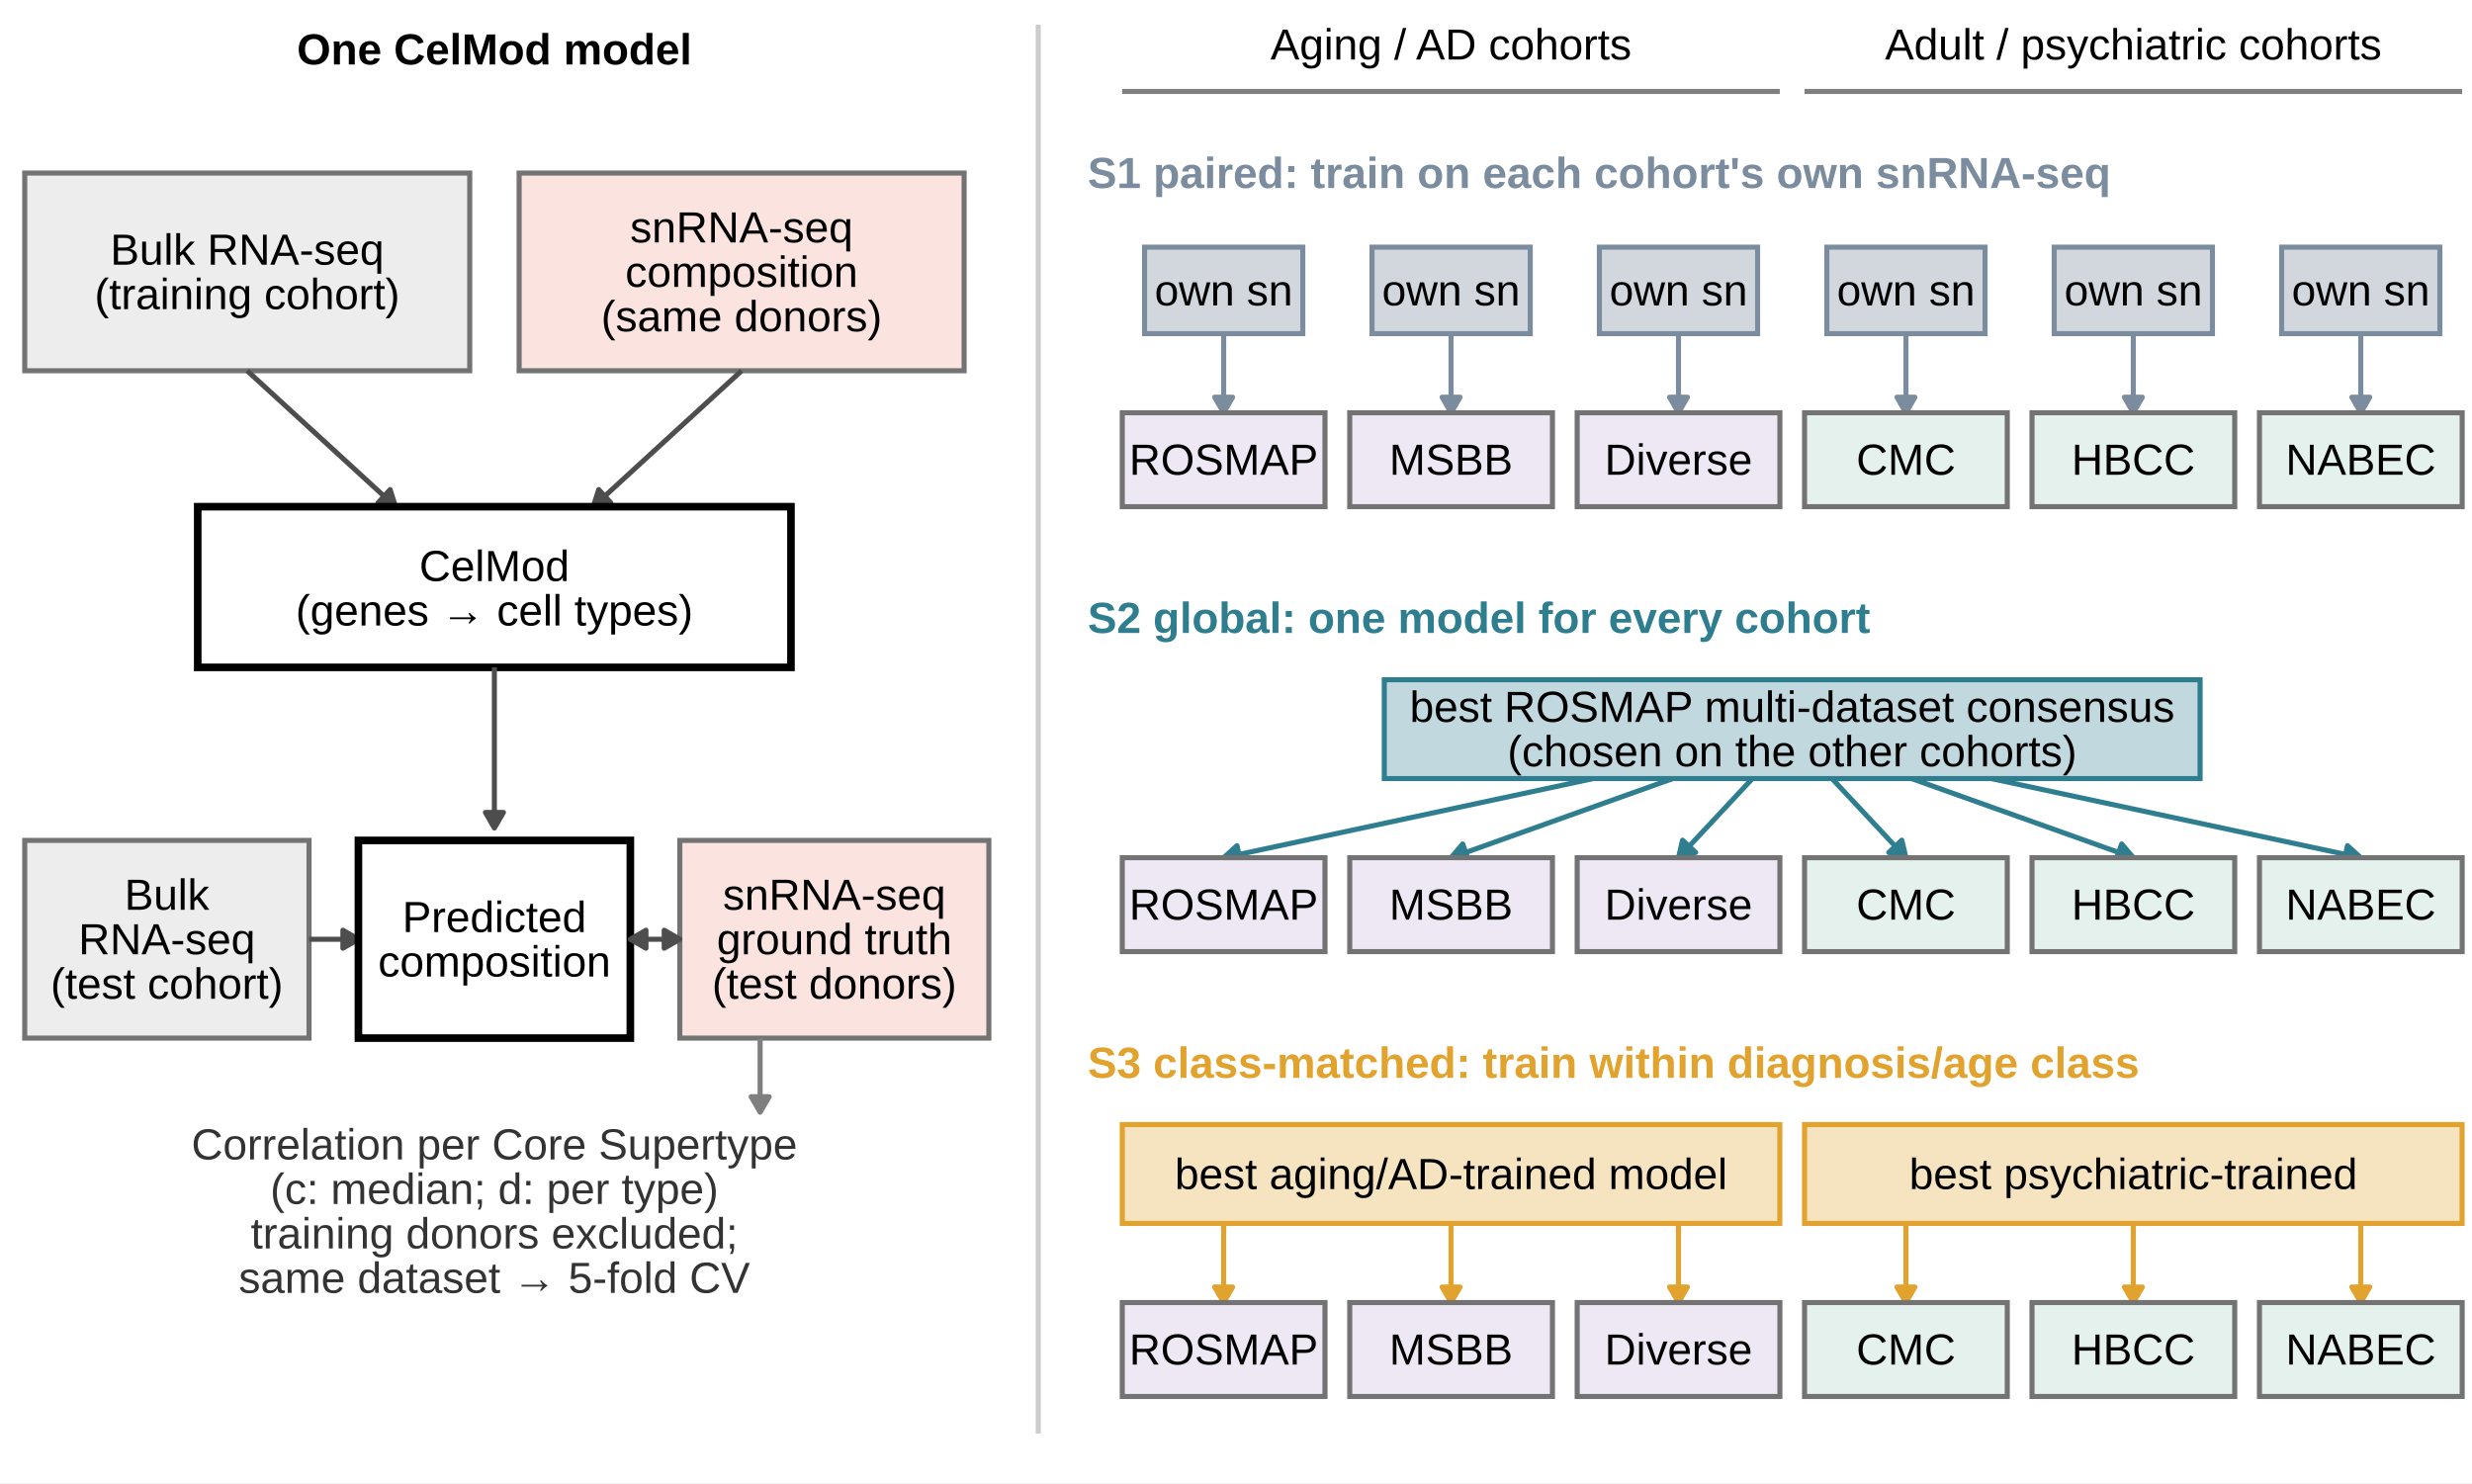
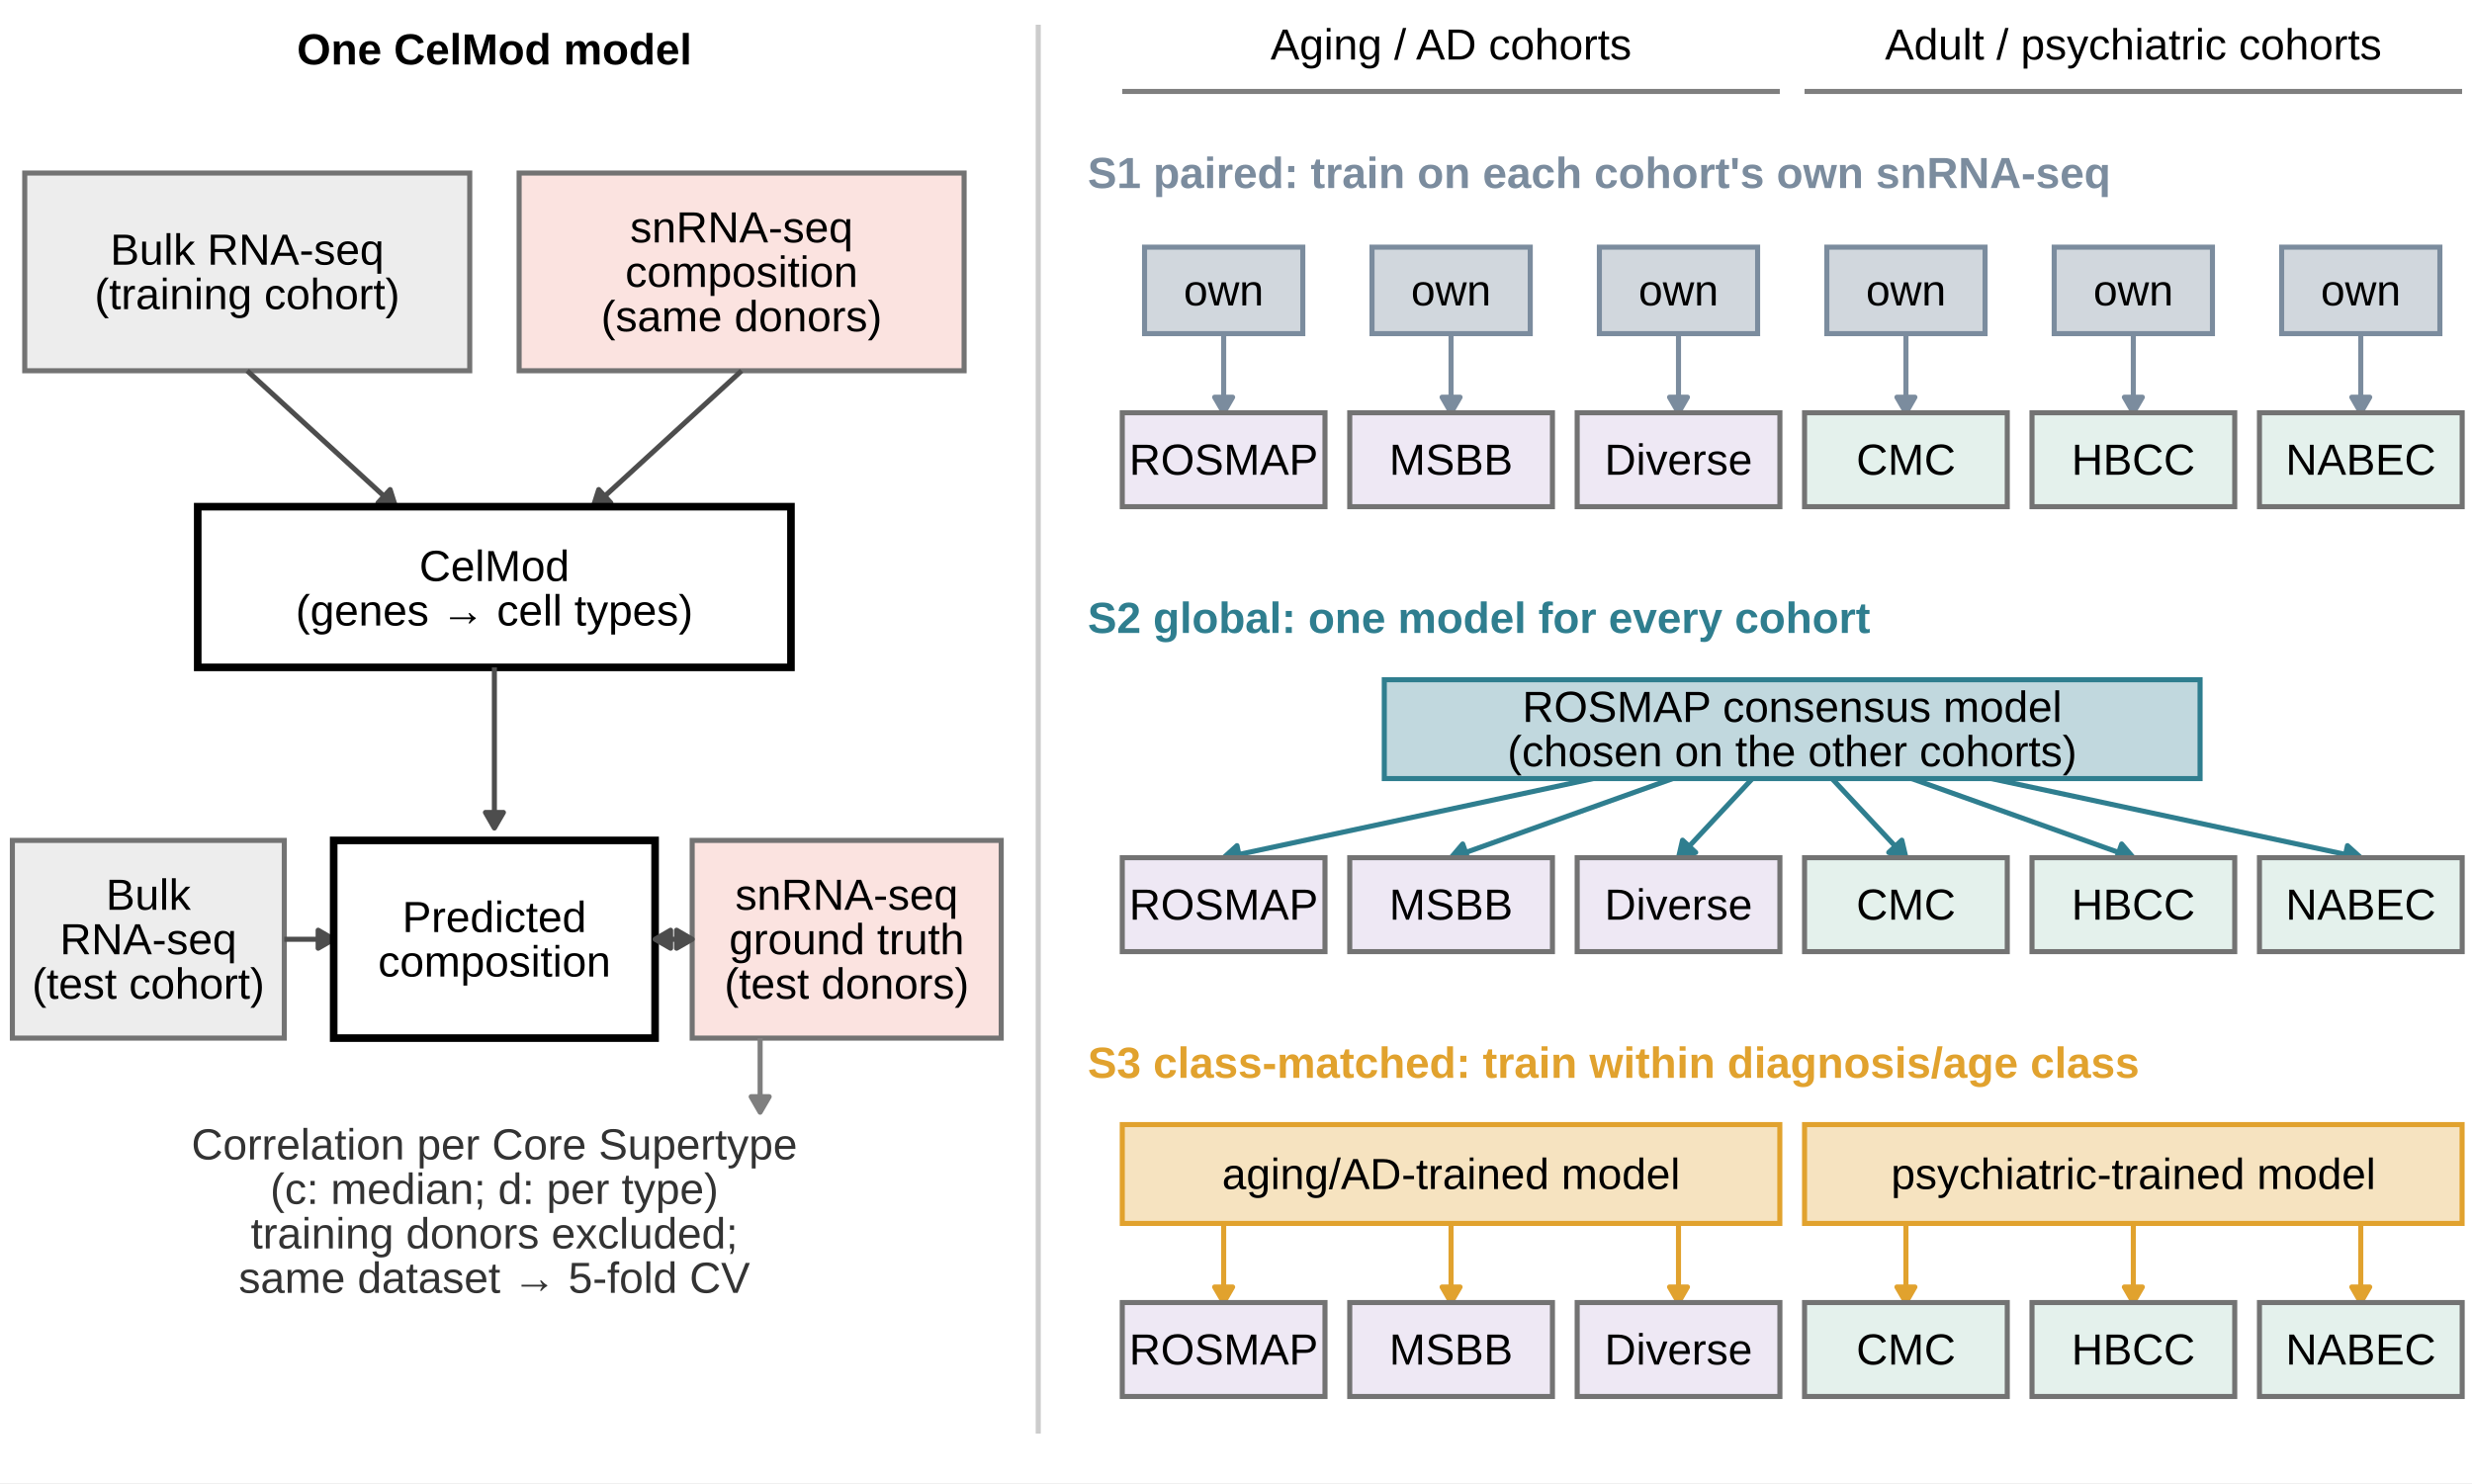
<svg xmlns="http://www.w3.org/2000/svg" width="311.81pt" height="187.09pt" viewBox="0 0 311.81 187.09">
  <g class="svglite">
    <defs>
      <style type="text/css">
    .svglite line, .svglite polyline, .svglite polygon, .svglite path, .svglite rect, .svglite circle {
      fill: none;
      stroke: #000000;
      stroke-linecap: round;
      stroke-linejoin: round;
      stroke-miterlimit: 10.00;
    }
    .svglite text {
      white-space: pre;
    }
    .svglite g.glyphgroup path {
      fill: inherit;
      stroke: none;
    }
  </style>
    </defs>
    <rect width="100%" height="100%" style="stroke: none; fill: #FFFFFF;" />
    <defs>
      <clipPath id="cpMC4wMHwzMTEuODF8MC4wMHwxODcuMDk=">
        <rect x="0.00" y="0.00" width="311.81" height="187.09" />
      </clipPath>
    </defs>
    <g clip-path="url(#cpMC4wMHwzMTEuODF8MC4wMHwxODcuMDk=)">
      <text x="62.36" y="8.13" text-anchor="middle" style="font-size: 5.50px; font-weight: bold; font-family: &quot;Liberation Sans&quot;;" textLength="49.83px" lengthAdjust="spacingAndGlyphs">One CelMod model</text>
      <rect x="3.12" y="21.83" width="56.13" height="24.94" style="stroke-width: 0.64; stroke: #737373; stroke-linecap: butt; stroke-linejoin: miter; fill: #EDEDED;" />
      <text x="31.18" y="33.39" text-anchor="middle" style="font-size: 5.50px; font-family: &quot;Liberation Sans&quot;;" textLength="34.55px" lengthAdjust="spacingAndGlyphs">Bulk RNA-seq</text>
      <text x="31.18" y="39.00" text-anchor="middle" style="font-size: 5.50px; font-family: &quot;Liberation Sans&quot;;" textLength="38.53px" lengthAdjust="spacingAndGlyphs">(training cohort)</text>
      <rect x="65.48" y="21.83" width="56.13" height="24.94" style="stroke-width: 0.64; stroke: #737373; stroke-linecap: butt; stroke-linejoin: miter; fill: #FBE3E0;" />
      <text x="93.54" y="30.58" text-anchor="middle" style="font-size: 5.50px; font-family: &quot;Liberation Sans&quot;;" textLength="28.12px" lengthAdjust="spacingAndGlyphs">snRNA-seq</text>
      <text x="93.54" y="36.19" text-anchor="middle" style="font-size: 5.50px; font-family: &quot;Liberation Sans&quot;;" textLength="29.36px" lengthAdjust="spacingAndGlyphs">composition</text>
      <text x="93.54" y="41.80" text-anchor="middle" style="font-size: 5.50px; font-family: &quot;Liberation Sans&quot;;" textLength="35.47px" lengthAdjust="spacingAndGlyphs">(same donors)</text>
      <line x1="31.18" y1="46.77" x2="49.89" y2="63.92" style="stroke-width: 0.64; stroke: #4D4D4D; stroke-linecap: butt;" />
      <polygon points="47.68,63.43 49.89,63.92 49.21,61.76 " style="stroke-width: 0.64; stroke: #4D4D4D; stroke-linecap: butt; fill: #4D4D4D;" />
      <line x1="93.54" y1="46.77" x2="74.83" y2="63.92" style="stroke-width: 0.64; stroke: #4D4D4D; stroke-linecap: butt;" />
      <polygon points="75.52,61.76 74.83,63.92 77.05,63.43 " style="stroke-width: 0.64; stroke: #4D4D4D; stroke-linecap: butt; fill: #4D4D4D;" />
      <rect x="24.94" y="63.92" width="74.83" height="20.27" style="stroke-width: 0.96; stroke-linecap: butt; stroke-linejoin: miter; fill: #FFFFFF;" />
      <text x="62.36" y="73.30" text-anchor="middle" style="font-size: 5.50px; font-family: &quot;Liberation Sans&quot;;" textLength="18.95px" lengthAdjust="spacingAndGlyphs">CelMod</text>
      <text x="62.36" y="78.91" text-anchor="middle" style="font-size: 5.50px; font-family: &quot;Liberation Sans&quot;;" textLength="50.16px" lengthAdjust="spacingAndGlyphs">(genes → cell types)</text>
-       <rect x="3.12" y="106.02" width="35.86" height="24.94" style="stroke-width: 0.64; stroke: #737373; stroke-linecap: butt; stroke-linejoin: miter; fill: #EDEDED;" />
-       <text x="21.05" y="114.77" text-anchor="middle" style="font-size: 5.50px; font-family: &quot;Liberation Sans&quot;;" textLength="10.70px" lengthAdjust="spacingAndGlyphs">Bulk</text>
-       <text x="21.05" y="120.38" text-anchor="middle" style="font-size: 5.50px; font-family: &quot;Liberation Sans&quot;;" textLength="22.31px" lengthAdjust="spacingAndGlyphs">RNA-seq</text>
-       <text x="21.05" y="125.99" text-anchor="middle" style="font-size: 5.50px; font-family: &quot;Liberation Sans&quot;;" textLength="29.36px" lengthAdjust="spacingAndGlyphs">(test cohort)</text>
+       <rect x="1.56" y="106.02" width="34.30" height="24.94" style="stroke-width: 0.64; stroke: #737373; stroke-linecap: butt; stroke-linejoin: miter; fill: #EDEDED;" />
+       <text x="18.71" y="114.77" text-anchor="middle" style="font-size: 5.50px; font-family: &quot;Liberation Sans&quot;;" textLength="10.70px" lengthAdjust="spacingAndGlyphs">Bulk</text>
+       <text x="18.71" y="120.38" text-anchor="middle" style="font-size: 5.50px; font-family: &quot;Liberation Sans&quot;;" textLength="22.31px" lengthAdjust="spacingAndGlyphs">RNA-seq</text>
+       <text x="18.71" y="125.99" text-anchor="middle" style="font-size: 5.50px; font-family: &quot;Liberation Sans&quot;;" textLength="29.36px" lengthAdjust="spacingAndGlyphs">(test cohort)</text>
      <line x1="62.36" y1="84.19" x2="62.36" y2="104.46" style="stroke-width: 0.64; stroke: #4D4D4D; stroke-linecap: butt;" />
      <polygon points="61.23,102.49 62.36,104.46 63.50,102.49 " style="stroke-width: 0.64; stroke: #4D4D4D; stroke-linecap: butt; fill: #4D4D4D;" />
-       <line x1="38.98" y1="118.49" x2="45.21" y2="118.49" style="stroke-width: 0.64; stroke: #4D4D4D; stroke-linecap: butt;" />
-       <polygon points="43.25,119.62 45.21,118.49 43.25,117.35 " style="stroke-width: 0.64; stroke: #4D4D4D; stroke-linecap: butt; fill: #4D4D4D;" />
-       <rect x="45.21" y="106.02" width="34.30" height="24.94" style="stroke-width: 0.96; stroke-linecap: butt; stroke-linejoin: miter; fill: #FFFFFF;" />
+       <line x1="35.86" y1="118.49" x2="42.09" y2="118.49" style="stroke-width: 0.64; stroke: #4D4D4D; stroke-linecap: butt;" />
+       <polygon points="40.13,119.62 42.09,118.49 40.13,117.35 " style="stroke-width: 0.64; stroke: #4D4D4D; stroke-linecap: butt; fill: #4D4D4D;" />
+       <rect x="42.09" y="106.02" width="40.54" height="24.94" style="stroke-width: 0.96; stroke-linecap: butt; stroke-linejoin: miter; fill: #FFFFFF;" />
      <text x="62.36" y="117.58" text-anchor="middle" style="font-size: 5.50px; font-family: &quot;Liberation Sans&quot;;" textLength="23.25px" lengthAdjust="spacingAndGlyphs">Predicted</text>
      <text x="62.36" y="123.19" text-anchor="middle" style="font-size: 5.50px; font-family: &quot;Liberation Sans&quot;;" textLength="29.36px" lengthAdjust="spacingAndGlyphs">composition</text>
-       <rect x="85.75" y="106.02" width="38.98" height="24.94" style="stroke-width: 0.64; stroke: #737373; stroke-linecap: butt; stroke-linejoin: miter; fill: #FBE3E0;" />
-       <text x="105.24" y="114.77" text-anchor="middle" style="font-size: 5.50px; font-family: &quot;Liberation Sans&quot;;" textLength="28.12px" lengthAdjust="spacingAndGlyphs">snRNA-seq</text>
-       <text x="105.24" y="120.38" text-anchor="middle" style="font-size: 5.50px; font-family: &quot;Liberation Sans&quot;;" textLength="29.69px" lengthAdjust="spacingAndGlyphs">ground truth</text>
-       <text x="105.24" y="125.99" text-anchor="middle" style="font-size: 5.50px; font-family: &quot;Liberation Sans&quot;;" textLength="30.89px" lengthAdjust="spacingAndGlyphs">(test donors)</text>
-       <line x1="79.51" y1="118.49" x2="85.75" y2="118.49" style="stroke-width: 0.64; stroke: #4D4D4D; stroke-linecap: butt;" />
-       <polygon points="81.48,117.35 79.51,118.49 81.48,119.62 " style="stroke-width: 0.64; stroke: #4D4D4D; stroke-linecap: butt; fill: #4D4D4D;" />
-       <polygon points="83.78,119.62 85.75,118.49 83.78,117.35 " style="stroke-width: 0.64; stroke: #4D4D4D; stroke-linecap: butt; fill: #4D4D4D;" />
+       <rect x="87.31" y="106.02" width="38.98" height="24.94" style="stroke-width: 0.64; stroke: #737373; stroke-linecap: butt; stroke-linejoin: miter; fill: #FBE3E0;" />
+       <text x="106.80" y="114.77" text-anchor="middle" style="font-size: 5.50px; font-family: &quot;Liberation Sans&quot;;" textLength="28.12px" lengthAdjust="spacingAndGlyphs">snRNA-seq</text>
+       <text x="106.80" y="120.38" text-anchor="middle" style="font-size: 5.50px; font-family: &quot;Liberation Sans&quot;;" textLength="29.69px" lengthAdjust="spacingAndGlyphs">ground truth</text>
+       <text x="106.80" y="125.99" text-anchor="middle" style="font-size: 5.50px; font-family: &quot;Liberation Sans&quot;;" textLength="30.89px" lengthAdjust="spacingAndGlyphs">(test donors)</text>
+       <line x1="82.63" y1="118.49" x2="87.31" y2="118.49" style="stroke-width: 0.64; stroke: #4D4D4D; stroke-linecap: butt;" />
+       <polygon points="84.59,117.35 82.63,118.49 84.59,119.62 " style="stroke-width: 0.64; stroke: #4D4D4D; stroke-linecap: butt; fill: #4D4D4D;" />
+       <polygon points="85.34,119.62 87.31,118.49 85.34,117.35 " style="stroke-width: 0.64; stroke: #4D4D4D; stroke-linecap: butt; fill: #4D4D4D;" />
      <text x="62.36" y="146.27" text-anchor="middle" style="font-size: 5.50px;fill: #333333; font-family: &quot;Liberation Sans&quot;;" textLength="76.47px" lengthAdjust="spacingAndGlyphs">Correlation per Core Supertype</text>
      <text x="62.36" y="151.88" text-anchor="middle" style="font-size: 5.50px;fill: #333333; font-family: &quot;Liberation Sans&quot;;" textLength="56.59px" lengthAdjust="spacingAndGlyphs">(c: median; d: per type)</text>
      <text x="62.36" y="157.49" text-anchor="middle" style="font-size: 5.50px;fill: #333333; font-family: &quot;Liberation Sans&quot;;" textLength="61.50px" lengthAdjust="spacingAndGlyphs">training donors excluded;</text>
      <text x="62.36" y="163.10" text-anchor="middle" style="font-size: 5.50px;fill: #333333; font-family: &quot;Liberation Sans&quot;;" textLength="64.55px" lengthAdjust="spacingAndGlyphs">same dataset → 5-fold CV</text>
      <line x1="95.88" y1="130.96" x2="95.88" y2="140.31" style="stroke-width: 0.64; stroke: #7F7F7F; stroke-linecap: butt;" />
      <polygon points="94.75,138.35 95.88,140.31 97.02,138.35 " style="stroke-width: 0.64; stroke: #7F7F7F; stroke-linecap: butt; fill: #7F7F7F;" />
      <line x1="130.96" y1="180.85" x2="130.96" y2="3.12" style="stroke-width: 0.64; stroke: #CCCCCC; stroke-linecap: butt;" />
      <line x1="141.56" y1="11.54" x2="224.50" y2="11.54" style="stroke-width: 0.64; stroke: #7F7F7F; stroke-linecap: butt;" />
      <line x1="227.62" y1="11.54" x2="310.56" y2="11.54" style="stroke-width: 0.64; stroke: #7F7F7F; stroke-linecap: butt;" />
      <text x="183.03" y="7.51" text-anchor="middle" style="font-size: 5.50px; font-family: &quot;Liberation Sans&quot;;" textLength="45.59px" lengthAdjust="spacingAndGlyphs">Aging / AD cohorts</text>
      <text x="269.09" y="7.51" text-anchor="middle" style="font-size: 5.50px; font-family: &quot;Liberation Sans&quot;;" textLength="62.70px" lengthAdjust="spacingAndGlyphs">Adult / psychiatric cohorts</text>
      <text x="137.20" y="23.72" style="font-size: 5.50px; font-weight: bold;fill: #7B8C9E; font-family: &quot;Liberation Sans&quot;;" textLength="129.11px" lengthAdjust="spacingAndGlyphs">S1 paired: train on each cohort's own snRNA-seq</text>
      <rect x="144.37" y="31.18" width="19.96" height="10.91" style="stroke-width: 0.64; stroke: #7B8C9E; stroke-linecap: butt; stroke-linejoin: miter; fill: #7B8C9E; fill-opacity: 0.35;" />
-       <text x="154.35" y="38.53" text-anchor="middle" style="font-size: 5.50px; font-family: &quot;Liberation Sans&quot;;" textLength="17.44px" lengthAdjust="spacingAndGlyphs">own sn</text>
+       <text x="154.35" y="38.53" text-anchor="middle" style="font-size: 5.50px; font-family: &quot;Liberation Sans&quot;;" textLength="10.09px" lengthAdjust="spacingAndGlyphs">own</text>
      <line x1="154.35" y1="42.09" x2="154.35" y2="52.07" style="stroke-width: 0.64; stroke: #7B8C9E; stroke-linecap: butt;" />
      <polygon points="153.21,50.11 154.35,52.07 155.48,50.11 " style="stroke-width: 0.64; stroke: #7B8C9E; stroke-linecap: butt; fill: #7B8C9E;" />
      <rect x="173.06" y="31.18" width="19.96" height="10.91" style="stroke-width: 0.64; stroke: #7B8C9E; stroke-linecap: butt; stroke-linejoin: miter; fill: #7B8C9E; fill-opacity: 0.35;" />
-       <text x="183.03" y="38.53" text-anchor="middle" style="font-size: 5.50px; font-family: &quot;Liberation Sans&quot;;" textLength="17.44px" lengthAdjust="spacingAndGlyphs">own sn</text>
+       <text x="183.03" y="38.53" text-anchor="middle" style="font-size: 5.50px; font-family: &quot;Liberation Sans&quot;;" textLength="10.09px" lengthAdjust="spacingAndGlyphs">own</text>
      <line x1="183.03" y1="42.09" x2="183.03" y2="52.07" style="stroke-width: 0.64; stroke: #7B8C9E; stroke-linecap: butt;" />
      <polygon points="181.90,50.11 183.03,52.07 184.17,50.11 " style="stroke-width: 0.64; stroke: #7B8C9E; stroke-linecap: butt; fill: #7B8C9E;" />
      <rect x="201.74" y="31.18" width="19.96" height="10.91" style="stroke-width: 0.64; stroke: #7B8C9E; stroke-linecap: butt; stroke-linejoin: miter; fill: #7B8C9E; fill-opacity: 0.35;" />
-       <text x="211.72" y="38.53" text-anchor="middle" style="font-size: 5.50px; font-family: &quot;Liberation Sans&quot;;" textLength="17.44px" lengthAdjust="spacingAndGlyphs">own sn</text>
+       <text x="211.72" y="38.53" text-anchor="middle" style="font-size: 5.50px; font-family: &quot;Liberation Sans&quot;;" textLength="10.09px" lengthAdjust="spacingAndGlyphs">own</text>
      <line x1="211.72" y1="42.09" x2="211.72" y2="52.07" style="stroke-width: 0.64; stroke: #7B8C9E; stroke-linecap: butt;" />
      <polygon points="210.59,50.11 211.72,52.07 212.85,50.11 " style="stroke-width: 0.64; stroke: #7B8C9E; stroke-linecap: butt; fill: #7B8C9E;" />
      <rect x="230.43" y="31.18" width="19.96" height="10.91" style="stroke-width: 0.64; stroke: #7B8C9E; stroke-linecap: butt; stroke-linejoin: miter; fill: #7B8C9E; fill-opacity: 0.35;" />
-       <text x="240.41" y="38.53" text-anchor="middle" style="font-size: 5.50px; font-family: &quot;Liberation Sans&quot;;" textLength="17.44px" lengthAdjust="spacingAndGlyphs">own sn</text>
+       <text x="240.41" y="38.53" text-anchor="middle" style="font-size: 5.50px; font-family: &quot;Liberation Sans&quot;;" textLength="10.09px" lengthAdjust="spacingAndGlyphs">own</text>
      <line x1="240.41" y1="42.09" x2="240.41" y2="52.07" style="stroke-width: 0.64; stroke: #7B8C9E; stroke-linecap: butt;" />
      <polygon points="239.27,50.11 240.41,52.07 241.54,50.11 " style="stroke-width: 0.64; stroke: #7B8C9E; stroke-linecap: butt; fill: #7B8C9E;" />
      <rect x="259.11" y="31.18" width="19.96" height="10.91" style="stroke-width: 0.64; stroke: #7B8C9E; stroke-linecap: butt; stroke-linejoin: miter; fill: #7B8C9E; fill-opacity: 0.35;" />
-       <text x="269.09" y="38.53" text-anchor="middle" style="font-size: 5.50px; font-family: &quot;Liberation Sans&quot;;" textLength="17.44px" lengthAdjust="spacingAndGlyphs">own sn</text>
+       <text x="269.09" y="38.53" text-anchor="middle" style="font-size: 5.50px; font-family: &quot;Liberation Sans&quot;;" textLength="10.09px" lengthAdjust="spacingAndGlyphs">own</text>
      <line x1="269.09" y1="42.09" x2="269.09" y2="52.07" style="stroke-width: 0.64; stroke: #7B8C9E; stroke-linecap: butt;" />
      <polygon points="267.96,50.11 269.09,52.07 270.23,50.11 " style="stroke-width: 0.64; stroke: #7B8C9E; stroke-linecap: butt; fill: #7B8C9E;" />
      <rect x="287.80" y="31.18" width="19.96" height="10.91" style="stroke-width: 0.64; stroke: #7B8C9E; stroke-linecap: butt; stroke-linejoin: miter; fill: #7B8C9E; fill-opacity: 0.35;" />
-       <text x="297.78" y="38.53" text-anchor="middle" style="font-size: 5.50px; font-family: &quot;Liberation Sans&quot;;" textLength="17.44px" lengthAdjust="spacingAndGlyphs">own sn</text>
+       <text x="297.78" y="38.53" text-anchor="middle" style="font-size: 5.50px; font-family: &quot;Liberation Sans&quot;;" textLength="10.09px" lengthAdjust="spacingAndGlyphs">own</text>
      <line x1="297.78" y1="42.09" x2="297.78" y2="52.07" style="stroke-width: 0.64; stroke: #7B8C9E; stroke-linecap: butt;" />
      <polygon points="296.65,50.11 297.78,52.07 298.91,50.11 " style="stroke-width: 0.64; stroke: #7B8C9E; stroke-linecap: butt; fill: #7B8C9E;" />
      <rect x="141.56" y="52.07" width="25.57" height="11.85" style="stroke-width: 0.64; stroke: #737373; stroke-linecap: butt; stroke-linejoin: miter; fill: #EEE8F4;" />
      <rect x="170.25" y="52.07" width="25.57" height="11.85" style="stroke-width: 0.64; stroke: #737373; stroke-linecap: butt; stroke-linejoin: miter; fill: #EEE8F4;" />
      <rect x="198.94" y="52.07" width="25.57" height="11.85" style="stroke-width: 0.64; stroke: #737373; stroke-linecap: butt; stroke-linejoin: miter; fill: #EEE8F4;" />
      <rect x="227.62" y="52.07" width="25.57" height="11.85" style="stroke-width: 0.64; stroke: #737373; stroke-linecap: butt; stroke-linejoin: miter; fill: #E4F1EC;" />
      <rect x="256.31" y="52.07" width="25.57" height="11.85" style="stroke-width: 0.64; stroke: #737373; stroke-linecap: butt; stroke-linejoin: miter; fill: #E4F1EC;" />
      <rect x="285.00" y="52.07" width="25.57" height="11.85" style="stroke-width: 0.64; stroke: #737373; stroke-linecap: butt; stroke-linejoin: miter; fill: #E4F1EC;" />
      <text x="154.35" y="59.89" text-anchor="middle" style="font-size: 5.50px; font-family: &quot;Liberation Sans&quot;;" textLength="23.84px" lengthAdjust="spacingAndGlyphs">ROSMAP</text>
      <text x="183.03" y="59.89" text-anchor="middle" style="font-size: 5.50px; font-family: &quot;Liberation Sans&quot;;" textLength="15.59px" lengthAdjust="spacingAndGlyphs">MSBB</text>
      <text x="211.72" y="59.89" text-anchor="middle" style="font-size: 5.50px; font-family: &quot;Liberation Sans&quot;;" textLength="18.64px" lengthAdjust="spacingAndGlyphs">Diverse</text>
      <text x="240.41" y="59.89" text-anchor="middle" style="font-size: 5.50px; font-family: &quot;Liberation Sans&quot;;" textLength="12.52px" lengthAdjust="spacingAndGlyphs">CMC</text>
      <text x="269.09" y="59.89" text-anchor="middle" style="font-size: 5.50px; font-family: &quot;Liberation Sans&quot;;" textLength="15.58px" lengthAdjust="spacingAndGlyphs">HBCC</text>
      <text x="297.78" y="59.89" text-anchor="middle" style="font-size: 5.50px; font-family: &quot;Liberation Sans&quot;;" textLength="18.95px" lengthAdjust="spacingAndGlyphs">NABEC</text>
      <text x="137.20" y="79.85" style="font-size: 5.50px; font-weight: bold;fill: #2F7E8F; font-family: &quot;Liberation Sans&quot;;" textLength="98.77px" lengthAdjust="spacingAndGlyphs">S2 global: one model for every cohort</text>
      <rect x="174.61" y="85.75" width="102.90" height="12.47" style="stroke-width: 0.64; stroke: #2F7E8F; stroke-linecap: butt; stroke-linejoin: miter; fill: #2F7E8F; fill-opacity: 0.30;" />
-       <text x="226.06" y="91.07" text-anchor="middle" style="font-size: 5.50px; font-family: &quot;Liberation Sans&quot;;" textLength="96.56px" lengthAdjust="spacingAndGlyphs">best ROSMAP multi-dataset consensus</text>
+       <text x="226.06" y="91.07" text-anchor="middle" style="font-size: 5.50px; font-family: &quot;Liberation Sans&quot;;" textLength="68.11px" lengthAdjust="spacingAndGlyphs">ROSMAP consensus model</text>
      <text x="226.06" y="96.68" text-anchor="middle" style="font-size: 5.50px; font-family: &quot;Liberation Sans&quot;;" textLength="71.91px" lengthAdjust="spacingAndGlyphs">(chosen on the other cohorts)</text>
      <line x1="200.96" y1="98.22" x2="154.35" y2="108.20" style="stroke-width: 0.64; stroke: #2F7E8F; stroke-linecap: butt;" />
      <polygon points="156.03,106.68 154.35,108.20 156.50,108.90 " style="stroke-width: 0.64; stroke: #2F7E8F; stroke-linecap: butt; fill: #2F7E8F;" />
      <line x1="211.00" y1="98.22" x2="183.03" y2="108.20" style="stroke-width: 0.64; stroke: #2F7E8F; stroke-linecap: butt;" />
      <polygon points="184.50,106.47 183.03,108.20 185.26,108.61 " style="stroke-width: 0.64; stroke: #2F7E8F; stroke-linecap: butt; fill: #2F7E8F;" />
      <line x1="221.04" y1="98.22" x2="211.72" y2="108.20" style="stroke-width: 0.64; stroke: #2F7E8F; stroke-linecap: butt;" />
      <polygon points="212.23,105.99 211.72,108.20 213.89,107.54 " style="stroke-width: 0.64; stroke: #2F7E8F; stroke-linecap: butt; fill: #2F7E8F;" />
      <line x1="231.08" y1="98.22" x2="240.41" y2="108.20" style="stroke-width: 0.64; stroke: #2F7E8F; stroke-linecap: butt;" />
      <polygon points="238.24,107.54 240.41,108.20 239.89,105.99 " style="stroke-width: 0.64; stroke: #2F7E8F; stroke-linecap: butt; fill: #2F7E8F;" />
      <line x1="241.12" y1="98.22" x2="269.09" y2="108.20" style="stroke-width: 0.64; stroke: #2F7E8F; stroke-linecap: butt;" />
      <polygon points="266.86,108.61 269.09,108.20 267.62,106.47 " style="stroke-width: 0.64; stroke: #2F7E8F; stroke-linecap: butt; fill: #2F7E8F;" />
      <line x1="251.16" y1="98.22" x2="297.78" y2="108.20" style="stroke-width: 0.64; stroke: #2F7E8F; stroke-linecap: butt;" />
      <polygon points="295.62,108.90 297.78,108.20 296.10,106.68 " style="stroke-width: 0.64; stroke: #2F7E8F; stroke-linecap: butt; fill: #2F7E8F;" />
      <rect x="141.56" y="108.20" width="25.57" height="11.85" style="stroke-width: 0.64; stroke: #737373; stroke-linecap: butt; stroke-linejoin: miter; fill: #EEE8F4;" />
      <rect x="170.25" y="108.20" width="25.57" height="11.85" style="stroke-width: 0.64; stroke: #737373; stroke-linecap: butt; stroke-linejoin: miter; fill: #EEE8F4;" />
      <rect x="198.94" y="108.20" width="25.57" height="11.85" style="stroke-width: 0.64; stroke: #737373; stroke-linecap: butt; stroke-linejoin: miter; fill: #EEE8F4;" />
      <rect x="227.62" y="108.20" width="25.57" height="11.85" style="stroke-width: 0.64; stroke: #737373; stroke-linecap: butt; stroke-linejoin: miter; fill: #E4F1EC;" />
      <rect x="256.31" y="108.20" width="25.57" height="11.85" style="stroke-width: 0.64; stroke: #737373; stroke-linecap: butt; stroke-linejoin: miter; fill: #E4F1EC;" />
      <rect x="285.00" y="108.20" width="25.57" height="11.85" style="stroke-width: 0.64; stroke: #737373; stroke-linecap: butt; stroke-linejoin: miter; fill: #E4F1EC;" />
      <text x="154.35" y="116.02" text-anchor="middle" style="font-size: 5.50px; font-family: &quot;Liberation Sans&quot;;" textLength="23.84px" lengthAdjust="spacingAndGlyphs">ROSMAP</text>
      <text x="183.03" y="116.02" text-anchor="middle" style="font-size: 5.50px; font-family: &quot;Liberation Sans&quot;;" textLength="15.59px" lengthAdjust="spacingAndGlyphs">MSBB</text>
      <text x="211.72" y="116.02" text-anchor="middle" style="font-size: 5.50px; font-family: &quot;Liberation Sans&quot;;" textLength="18.64px" lengthAdjust="spacingAndGlyphs">Diverse</text>
      <text x="240.41" y="116.02" text-anchor="middle" style="font-size: 5.50px; font-family: &quot;Liberation Sans&quot;;" textLength="12.52px" lengthAdjust="spacingAndGlyphs">CMC</text>
      <text x="269.09" y="116.02" text-anchor="middle" style="font-size: 5.50px; font-family: &quot;Liberation Sans&quot;;" textLength="15.58px" lengthAdjust="spacingAndGlyphs">HBCC</text>
      <text x="297.78" y="116.02" text-anchor="middle" style="font-size: 5.50px; font-family: &quot;Liberation Sans&quot;;" textLength="18.95px" lengthAdjust="spacingAndGlyphs">NABEC</text>
      <text x="137.20" y="135.97" style="font-size: 5.50px; font-weight: bold;fill: #E1A22E; font-family: &quot;Liberation Sans&quot;;" textLength="132.75px" lengthAdjust="spacingAndGlyphs">S3 class-matched: train within diagnosis/age class</text>
      <rect x="141.56" y="141.87" width="82.94" height="12.47" style="stroke-width: 0.64; stroke: #E1A22E; stroke-linecap: butt; stroke-linejoin: miter; fill: #E1A22E; fill-opacity: 0.30;" />
-       <text x="183.03" y="150.00" text-anchor="middle" style="font-size: 5.50px; font-family: &quot;Liberation Sans&quot;;" textLength="69.75px" lengthAdjust="spacingAndGlyphs">best aging/AD-trained model</text>
+       <text x="183.03" y="150.00" text-anchor="middle" style="font-size: 5.50px; font-family: &quot;Liberation Sans&quot;;" textLength="57.81px" lengthAdjust="spacingAndGlyphs">aging/AD-trained model</text>
      <rect x="227.62" y="141.87" width="82.94" height="12.47" style="stroke-width: 0.64; stroke: #E1A22E; stroke-linecap: butt; stroke-linejoin: miter; fill: #E1A22E; fill-opacity: 0.30;" />
-       <text x="269.09" y="150.00" text-anchor="middle" style="font-size: 5.50px; font-family: &quot;Liberation Sans&quot;;" textLength="56.58px" lengthAdjust="spacingAndGlyphs">best psychiatric-trained</text>
+       <text x="269.09" y="150.00" text-anchor="middle" style="font-size: 5.50px; font-family: &quot;Liberation Sans&quot;;" textLength="61.16px" lengthAdjust="spacingAndGlyphs">psychiatric-trained model</text>
      <line x1="154.35" y1="154.35" x2="154.35" y2="164.32" style="stroke-width: 0.64; stroke: #E1A22E; stroke-linecap: butt;" />
      <polygon points="153.21,162.36 154.35,164.32 155.48,162.36 " style="stroke-width: 0.64; stroke: #E1A22E; stroke-linecap: butt; fill: #E1A22E;" />
      <line x1="183.03" y1="154.35" x2="183.03" y2="164.32" style="stroke-width: 0.64; stroke: #E1A22E; stroke-linecap: butt;" />
      <polygon points="181.90,162.36 183.03,164.32 184.17,162.36 " style="stroke-width: 0.64; stroke: #E1A22E; stroke-linecap: butt; fill: #E1A22E;" />
      <line x1="211.72" y1="154.35" x2="211.72" y2="164.32" style="stroke-width: 0.64; stroke: #E1A22E; stroke-linecap: butt;" />
      <polygon points="210.59,162.36 211.72,164.32 212.85,162.36 " style="stroke-width: 0.64; stroke: #E1A22E; stroke-linecap: butt; fill: #E1A22E;" />
      <line x1="240.41" y1="154.35" x2="240.41" y2="164.32" style="stroke-width: 0.64; stroke: #E1A22E; stroke-linecap: butt;" />
      <polygon points="239.27,162.36 240.41,164.32 241.54,162.36 " style="stroke-width: 0.64; stroke: #E1A22E; stroke-linecap: butt; fill: #E1A22E;" />
      <line x1="269.09" y1="154.35" x2="269.09" y2="164.32" style="stroke-width: 0.64; stroke: #E1A22E; stroke-linecap: butt;" />
      <polygon points="267.96,162.36 269.09,164.32 270.23,162.36 " style="stroke-width: 0.64; stroke: #E1A22E; stroke-linecap: butt; fill: #E1A22E;" />
      <line x1="297.78" y1="154.35" x2="297.78" y2="164.32" style="stroke-width: 0.64; stroke: #E1A22E; stroke-linecap: butt;" />
      <polygon points="296.65,162.36 297.78,164.32 298.91,162.36 " style="stroke-width: 0.64; stroke: #E1A22E; stroke-linecap: butt; fill: #E1A22E;" />
      <rect x="141.56" y="164.32" width="25.57" height="11.85" style="stroke-width: 0.64; stroke: #737373; stroke-linecap: butt; stroke-linejoin: miter; fill: #EEE8F4;" />
      <rect x="170.25" y="164.32" width="25.57" height="11.85" style="stroke-width: 0.64; stroke: #737373; stroke-linecap: butt; stroke-linejoin: miter; fill: #EEE8F4;" />
      <rect x="198.94" y="164.32" width="25.57" height="11.85" style="stroke-width: 0.64; stroke: #737373; stroke-linecap: butt; stroke-linejoin: miter; fill: #EEE8F4;" />
      <rect x="227.62" y="164.32" width="25.57" height="11.85" style="stroke-width: 0.64; stroke: #737373; stroke-linecap: butt; stroke-linejoin: miter; fill: #E4F1EC;" />
      <rect x="256.31" y="164.32" width="25.57" height="11.85" style="stroke-width: 0.64; stroke: #737373; stroke-linecap: butt; stroke-linejoin: miter; fill: #E4F1EC;" />
      <rect x="285.00" y="164.32" width="25.57" height="11.85" style="stroke-width: 0.64; stroke: #737373; stroke-linecap: butt; stroke-linejoin: miter; fill: #E4F1EC;" />
      <text x="154.35" y="172.14" text-anchor="middle" style="font-size: 5.50px; font-family: &quot;Liberation Sans&quot;;" textLength="23.84px" lengthAdjust="spacingAndGlyphs">ROSMAP</text>
      <text x="183.03" y="172.14" text-anchor="middle" style="font-size: 5.50px; font-family: &quot;Liberation Sans&quot;;" textLength="15.59px" lengthAdjust="spacingAndGlyphs">MSBB</text>
      <text x="211.72" y="172.14" text-anchor="middle" style="font-size: 5.50px; font-family: &quot;Liberation Sans&quot;;" textLength="18.64px" lengthAdjust="spacingAndGlyphs">Diverse</text>
      <text x="240.41" y="172.14" text-anchor="middle" style="font-size: 5.50px; font-family: &quot;Liberation Sans&quot;;" textLength="12.52px" lengthAdjust="spacingAndGlyphs">CMC</text>
      <text x="269.09" y="172.14" text-anchor="middle" style="font-size: 5.50px; font-family: &quot;Liberation Sans&quot;;" textLength="15.58px" lengthAdjust="spacingAndGlyphs">HBCC</text>
      <text x="297.78" y="172.14" text-anchor="middle" style="font-size: 5.50px; font-family: &quot;Liberation Sans&quot;;" textLength="18.95px" lengthAdjust="spacingAndGlyphs">NABEC</text>
    </g>
  </g>
</svg>
